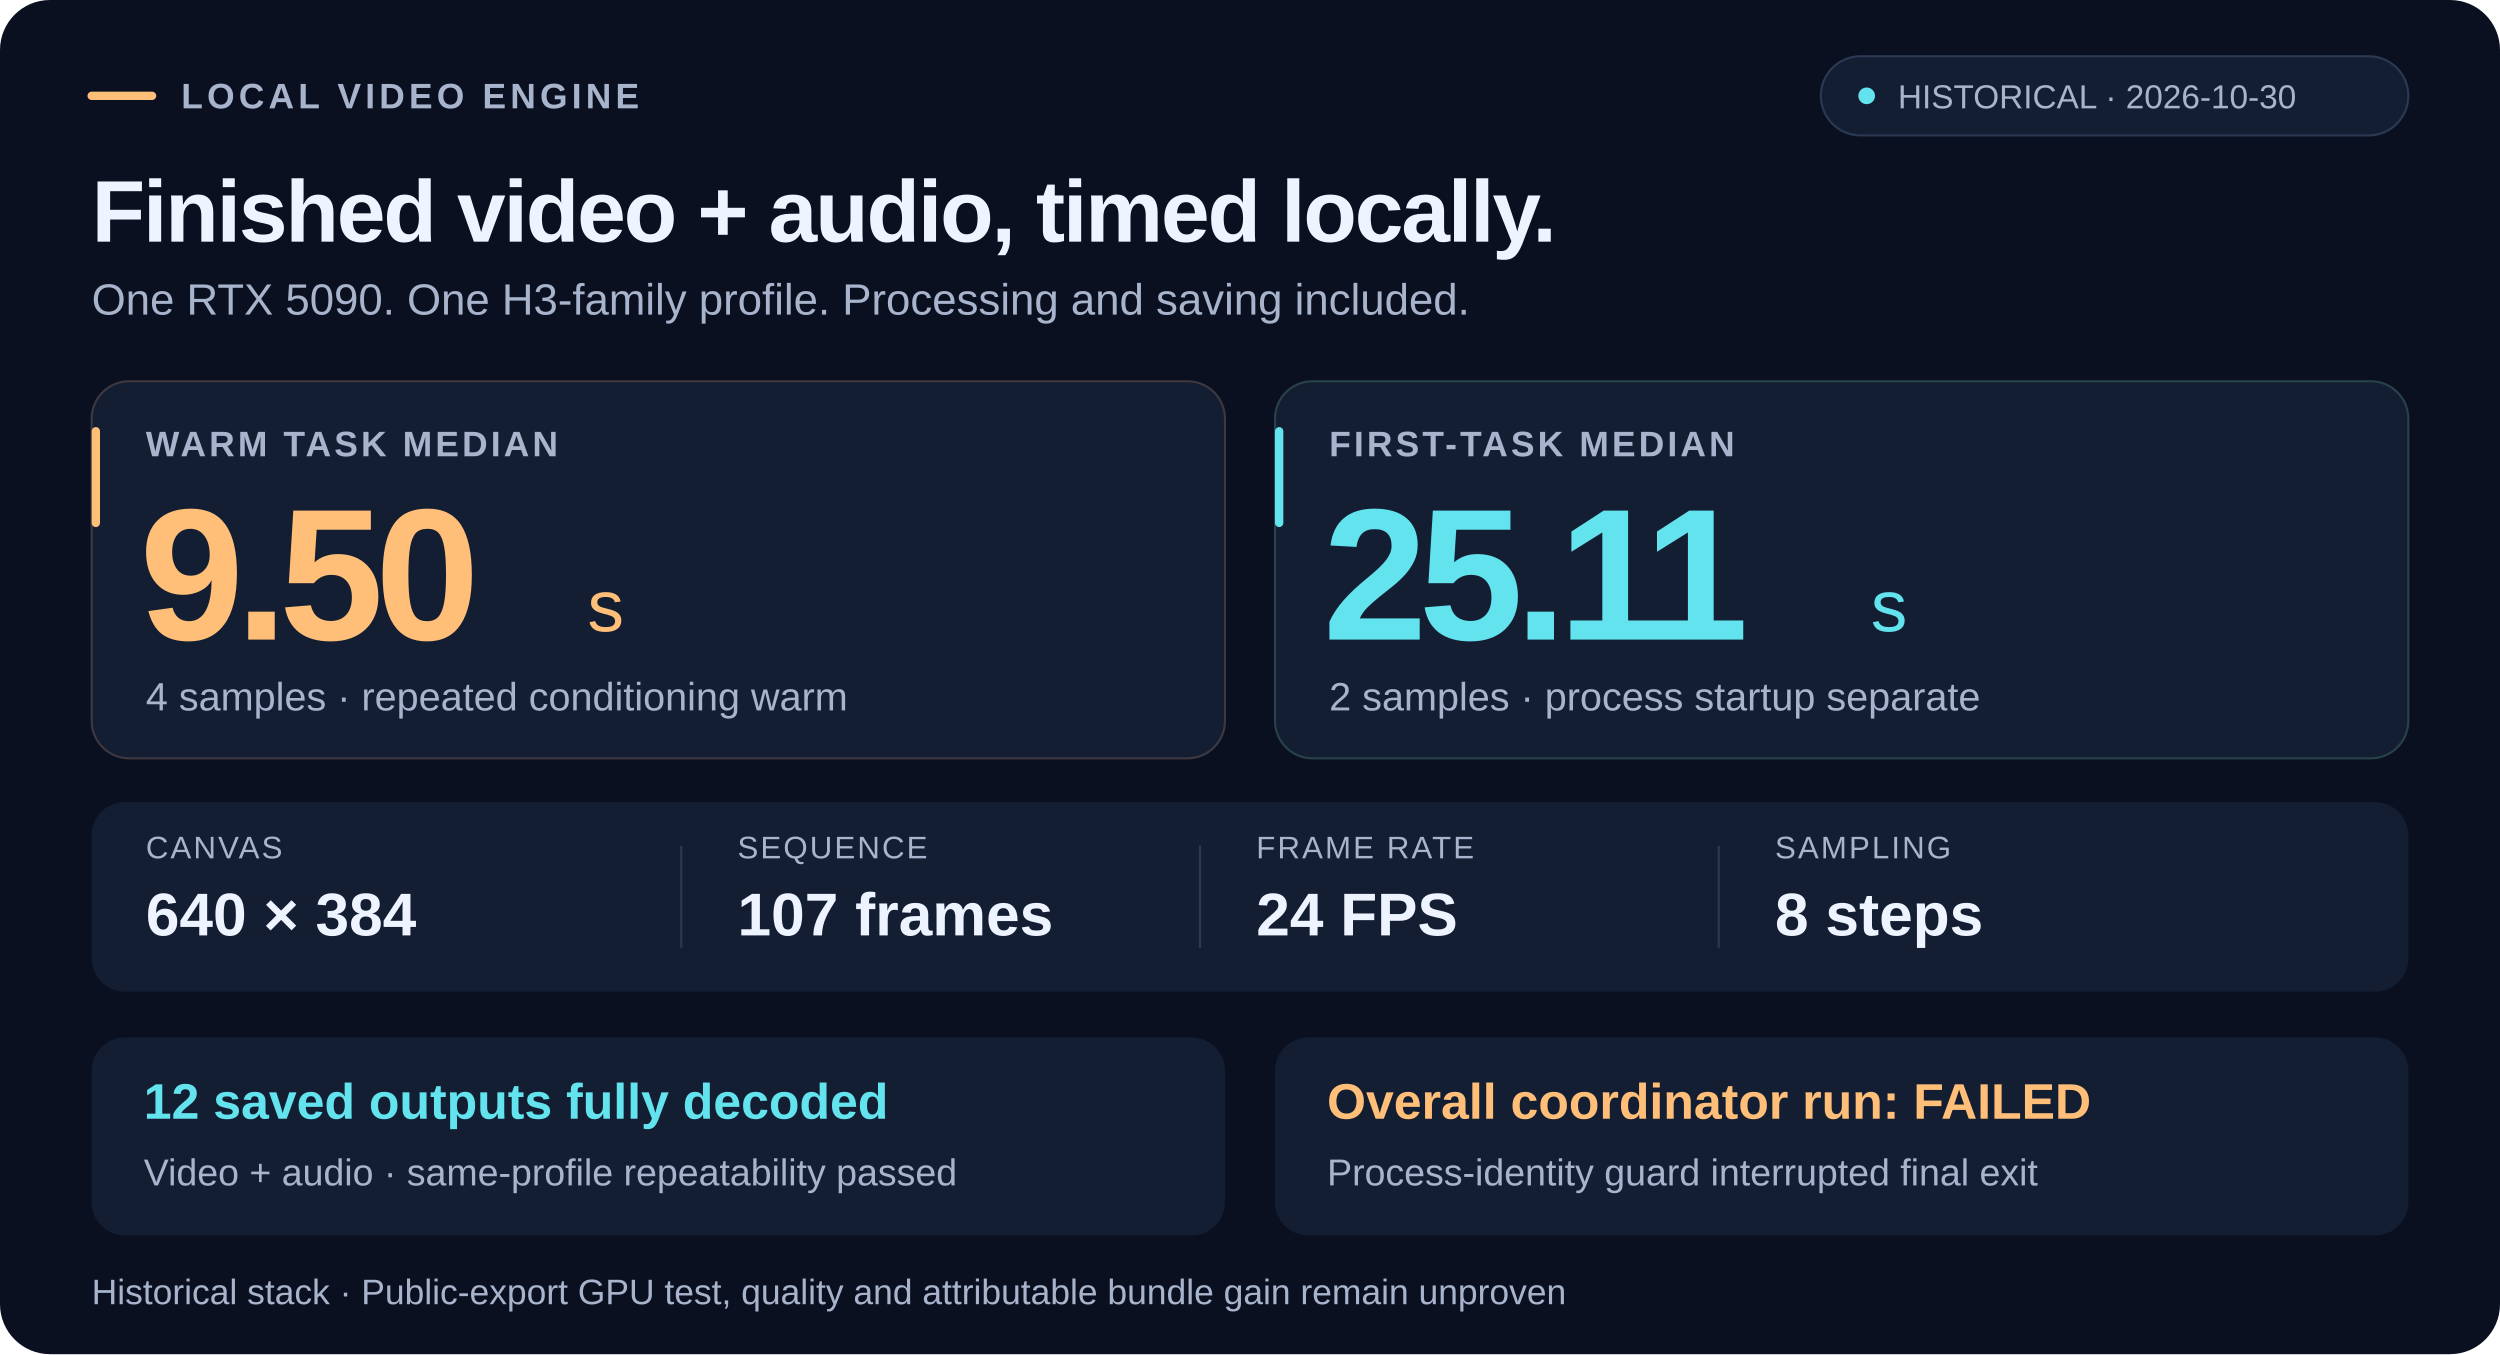
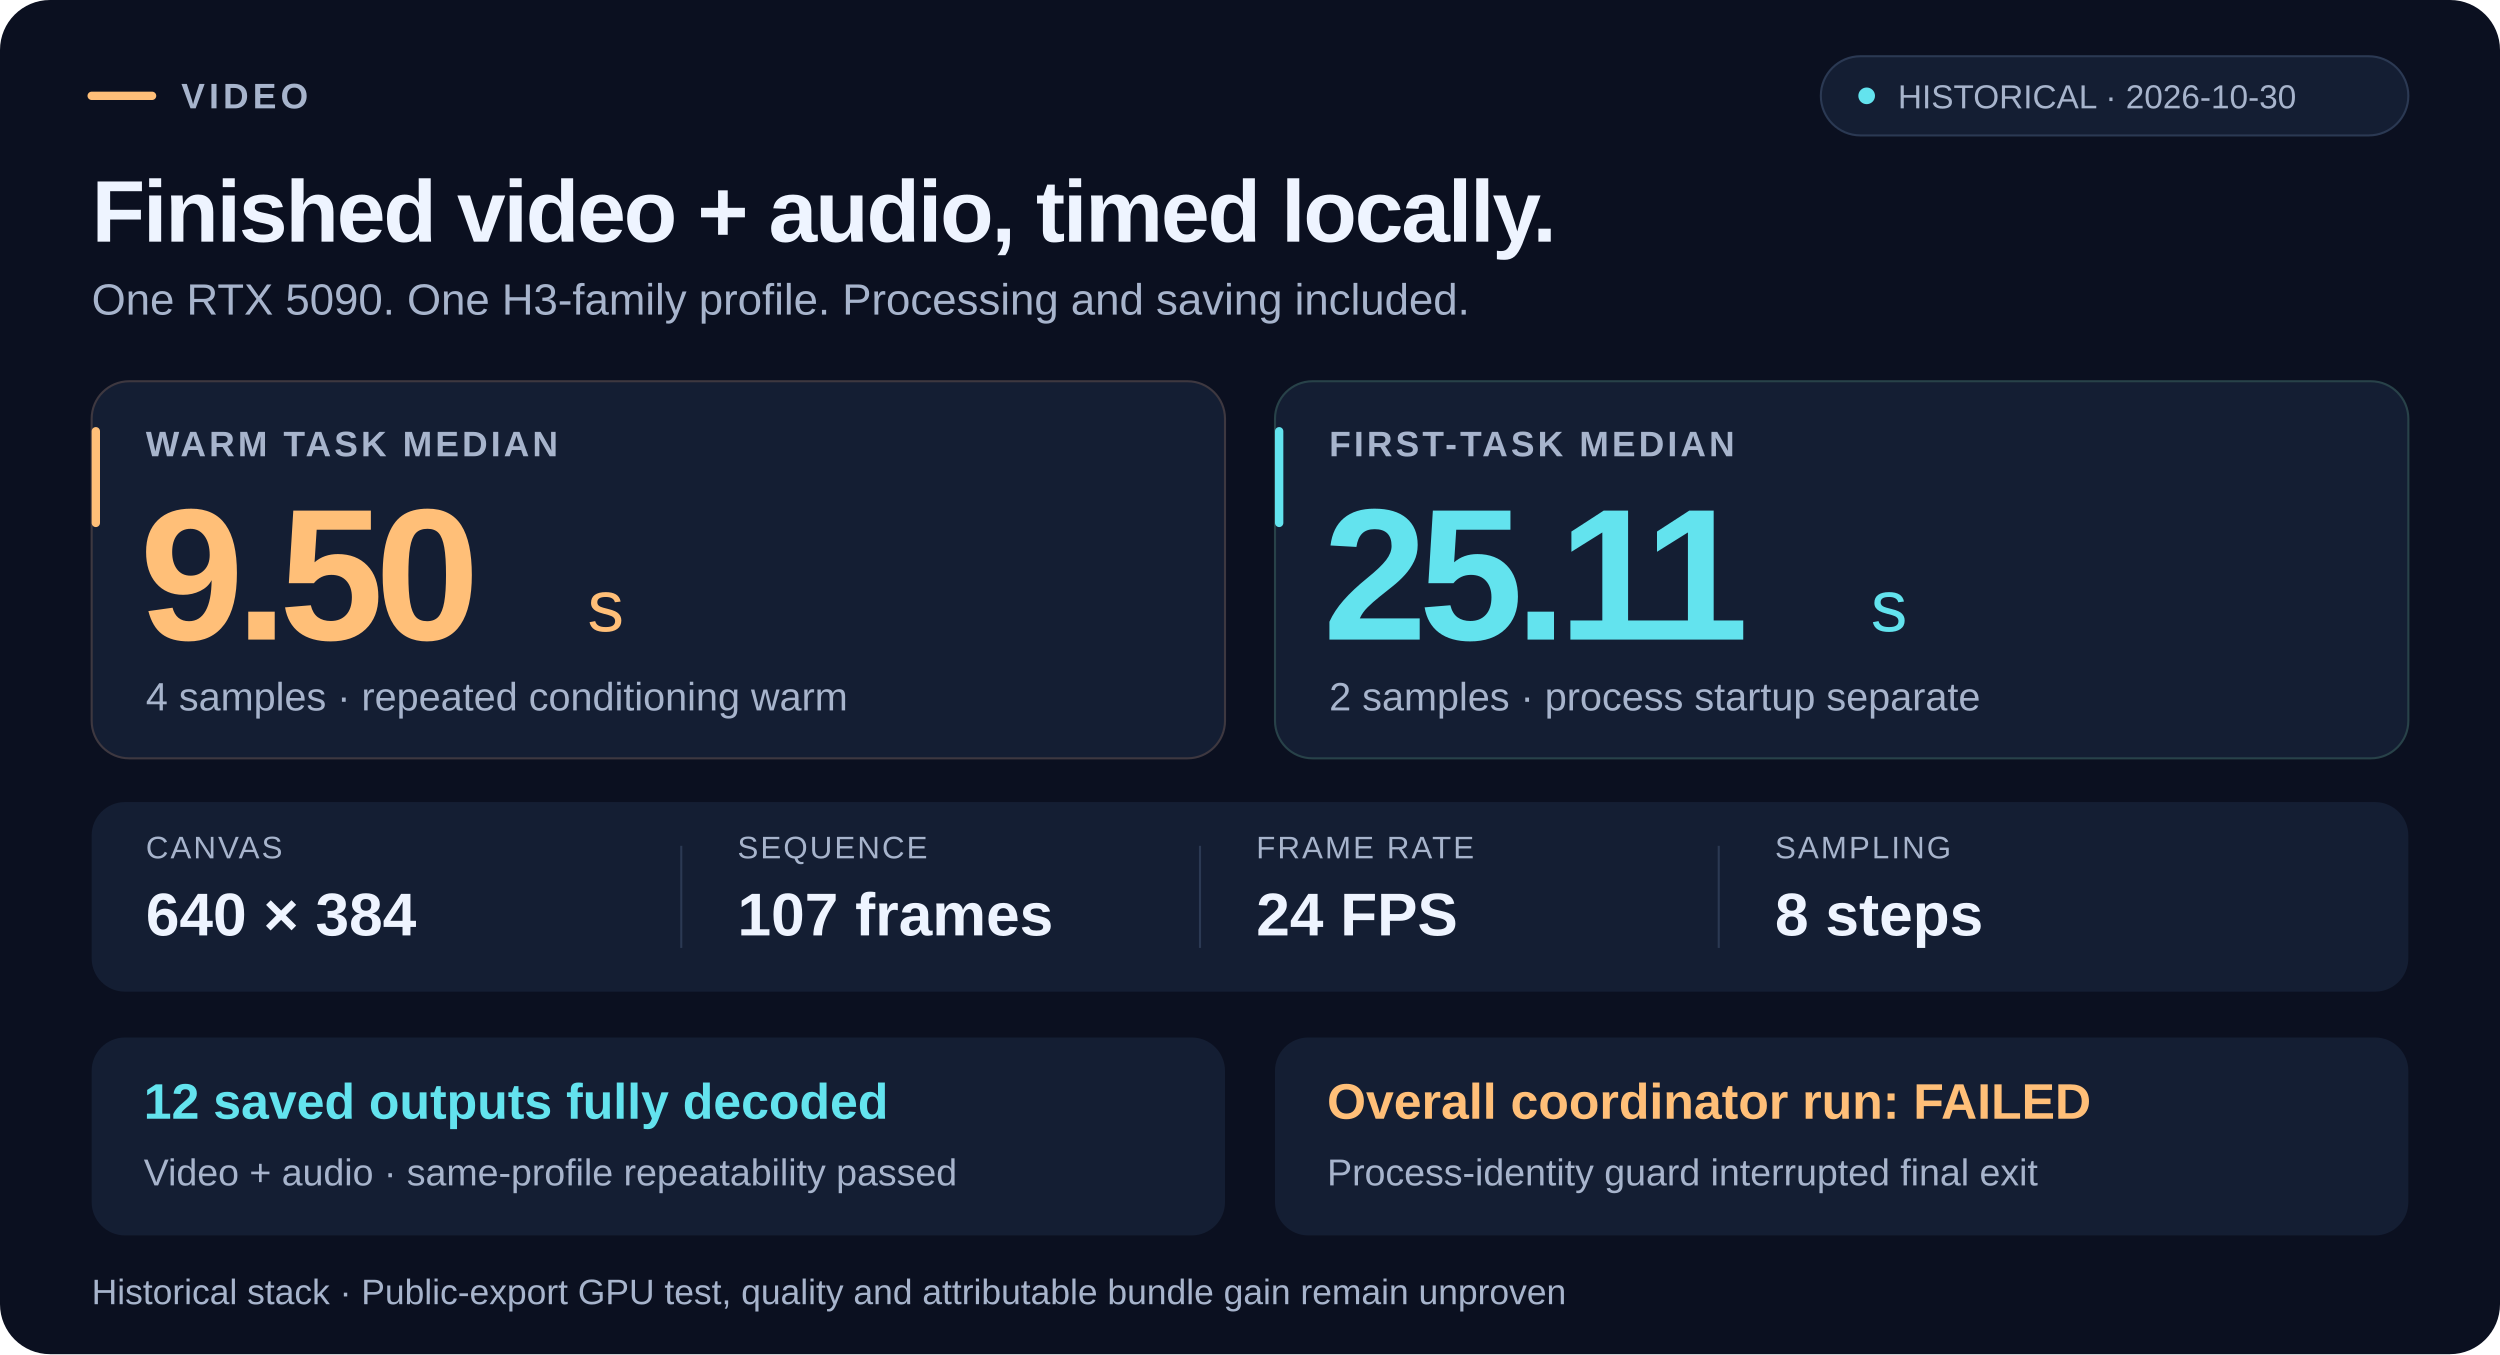
<svg xmlns="http://www.w3.org/2000/svg" width="1200" height="650" viewBox="0 0 1200 650" role="img" aria-labelledby="dashboard-title dashboard-desc">
  <rect width="1200" height="650" rx="24" fill="#0b1020" />
  <path d="M44 46H73" stroke="#ffbf78" stroke-width="4" stroke-linecap="round" />
-   <text x="87" y="52" fill="#a7b4cc" font-family="system-ui, Segoe UI, Arial, sans-serif" font-size="17" font-weight="600" letter-spacing="2">LOCAL VIDEO ENGINE</text>
+   <text x="87" y="52" fill="#a7b4cc" font-family="system-ui, Segoe UI, Arial, sans-serif" font-size="17" font-weight="600" letter-spacing="2">VIDEO</text>
  <rect x="874" y="27" width="282" height="38" rx="19" fill="#141e33" stroke="#2b3953" />
  <circle cx="896" cy="46" r="4" fill="#63e3ee" />
  <text x="911" y="52" fill="#a7b4cc" font-family="system-ui, Segoe UI, Arial, sans-serif" font-size="16">HISTORICAL · 2026-10-30</text>
  <text x="44" y="116" fill="#eef4ff" font-family="system-ui, Segoe UI, Arial, sans-serif" font-size="42" font-weight="700" letter-spacing="-1">Finished video + audio, timed locally.</text>
  <text x="44" y="151" fill="#a7b4cc" font-family="system-ui, Segoe UI, Arial, sans-serif" font-size="21">One RTX 5090. One H3-family profile. Processing and saving included.</text>
  <rect x="44" y="183" width="544" height="181" rx="18" fill="#141e33" stroke="#3e3840" />
  <rect x="44" y="205" width="4" height="48" rx="2" fill="#ffbf78" />
  <text x="70" y="219" fill="#a7b4cc" font-family="system-ui, Segoe UI, Arial, sans-serif" font-size="17" font-weight="600" letter-spacing="1.5">WARM TASK MEDIAN</text>
  <text x="67" y="307" fill="#ffbf78" font-family="system-ui, Segoe UI, Arial, sans-serif" font-size="90" font-weight="700" letter-spacing="-4">9.50</text>
  <text x="282" y="303" fill="#ffbf78" font-family="system-ui, Segoe UI, Arial, sans-serif" font-size="35" font-weight="500">s</text>
  <text x="70" y="341" fill="#a7b4cc" font-family="system-ui, Segoe UI, Arial, sans-serif" font-size="19">4 samples · repeated conditioning warm</text>
  <rect x="612" y="183" width="544" height="181" rx="18" fill="#141e33" stroke="#284249" />
  <rect x="612" y="205" width="4" height="48" rx="2" fill="#63e3ee" />
  <text x="638" y="219" fill="#a7b4cc" font-family="system-ui, Segoe UI, Arial, sans-serif" font-size="17" font-weight="600" letter-spacing="1.5">FIRST-TASK MEDIAN</text>
  <text x="635" y="307" fill="#63e3ee" font-family="system-ui, Segoe UI, Arial, sans-serif" font-size="90" font-weight="700" letter-spacing="-4">25.11</text>
  <text x="898" y="303" fill="#63e3ee" font-family="system-ui, Segoe UI, Arial, sans-serif" font-size="35" font-weight="500">s</text>
  <text x="638" y="341" fill="#a7b4cc" font-family="system-ui, Segoe UI, Arial, sans-serif" font-size="19">2 samples · process startup separate</text>
  <rect x="44" y="385" width="1112" height="91" rx="16" fill="#141e33" />
  <line x1="327" y1="406" x2="327" y2="455" stroke="#2b3953" />
  <line x1="576" y1="406" x2="576" y2="455" stroke="#2b3953" />
  <line x1="825" y1="406" x2="825" y2="455" stroke="#2b3953" />
  <text x="70" y="412" fill="#a7b4cc" font-family="system-ui, Segoe UI, Arial, sans-serif" font-size="15" letter-spacing="1">CANVAS</text>
  <text x="70" y="449" fill="#eef4ff" font-family="system-ui, Segoe UI, Arial, sans-serif" font-size="29" font-weight="600">640 × 384</text>
  <text x="354" y="412" fill="#a7b4cc" font-family="system-ui, Segoe UI, Arial, sans-serif" font-size="15" letter-spacing="1">SEQUENCE</text>
  <text x="354" y="449" fill="#eef4ff" font-family="system-ui, Segoe UI, Arial, sans-serif" font-size="29" font-weight="600">107 frames</text>
  <text x="603" y="412" fill="#a7b4cc" font-family="system-ui, Segoe UI, Arial, sans-serif" font-size="15" letter-spacing="1">FRAME RATE</text>
  <text x="603" y="449" fill="#eef4ff" font-family="system-ui, Segoe UI, Arial, sans-serif" font-size="29" font-weight="600">24 FPS</text>
  <text x="852" y="412" fill="#a7b4cc" font-family="system-ui, Segoe UI, Arial, sans-serif" font-size="15" letter-spacing="1">SAMPLING</text>
  <text x="852" y="449" fill="#eef4ff" font-family="system-ui, Segoe UI, Arial, sans-serif" font-size="29" font-weight="600">8 steps</text>
  <rect x="44" y="498" width="544" height="95" rx="16" fill="#141e33" />
  <text x="69" y="537" fill="#63e3ee" font-family="system-ui, Segoe UI, Arial, sans-serif" font-size="24" font-weight="600">12 saved outputs fully decoded</text>
  <text x="69" y="569" fill="#a7b4cc" font-family="system-ui, Segoe UI, Arial, sans-serif" font-size="18">Video + audio · same-profile repeatability passed</text>
  <rect x="612" y="498" width="544" height="95" rx="16" fill="#141e33" />
  <text x="637" y="537" fill="#ffbf78" font-family="system-ui, Segoe UI, Arial, sans-serif" font-size="24" font-weight="600">Overall coordinator run: FAILED</text>
  <text x="637" y="569" fill="#a7b4cc" font-family="system-ui, Segoe UI, Arial, sans-serif" font-size="18">Process-identity guard interrupted final exit</text>
  <text x="44" y="626" fill="#a7b4cc" font-family="system-ui, Segoe UI, Arial, sans-serif" font-size="17">Historical stack · Public-export GPU test, quality and attributable bundle gain remain unproven</text>
</svg>
